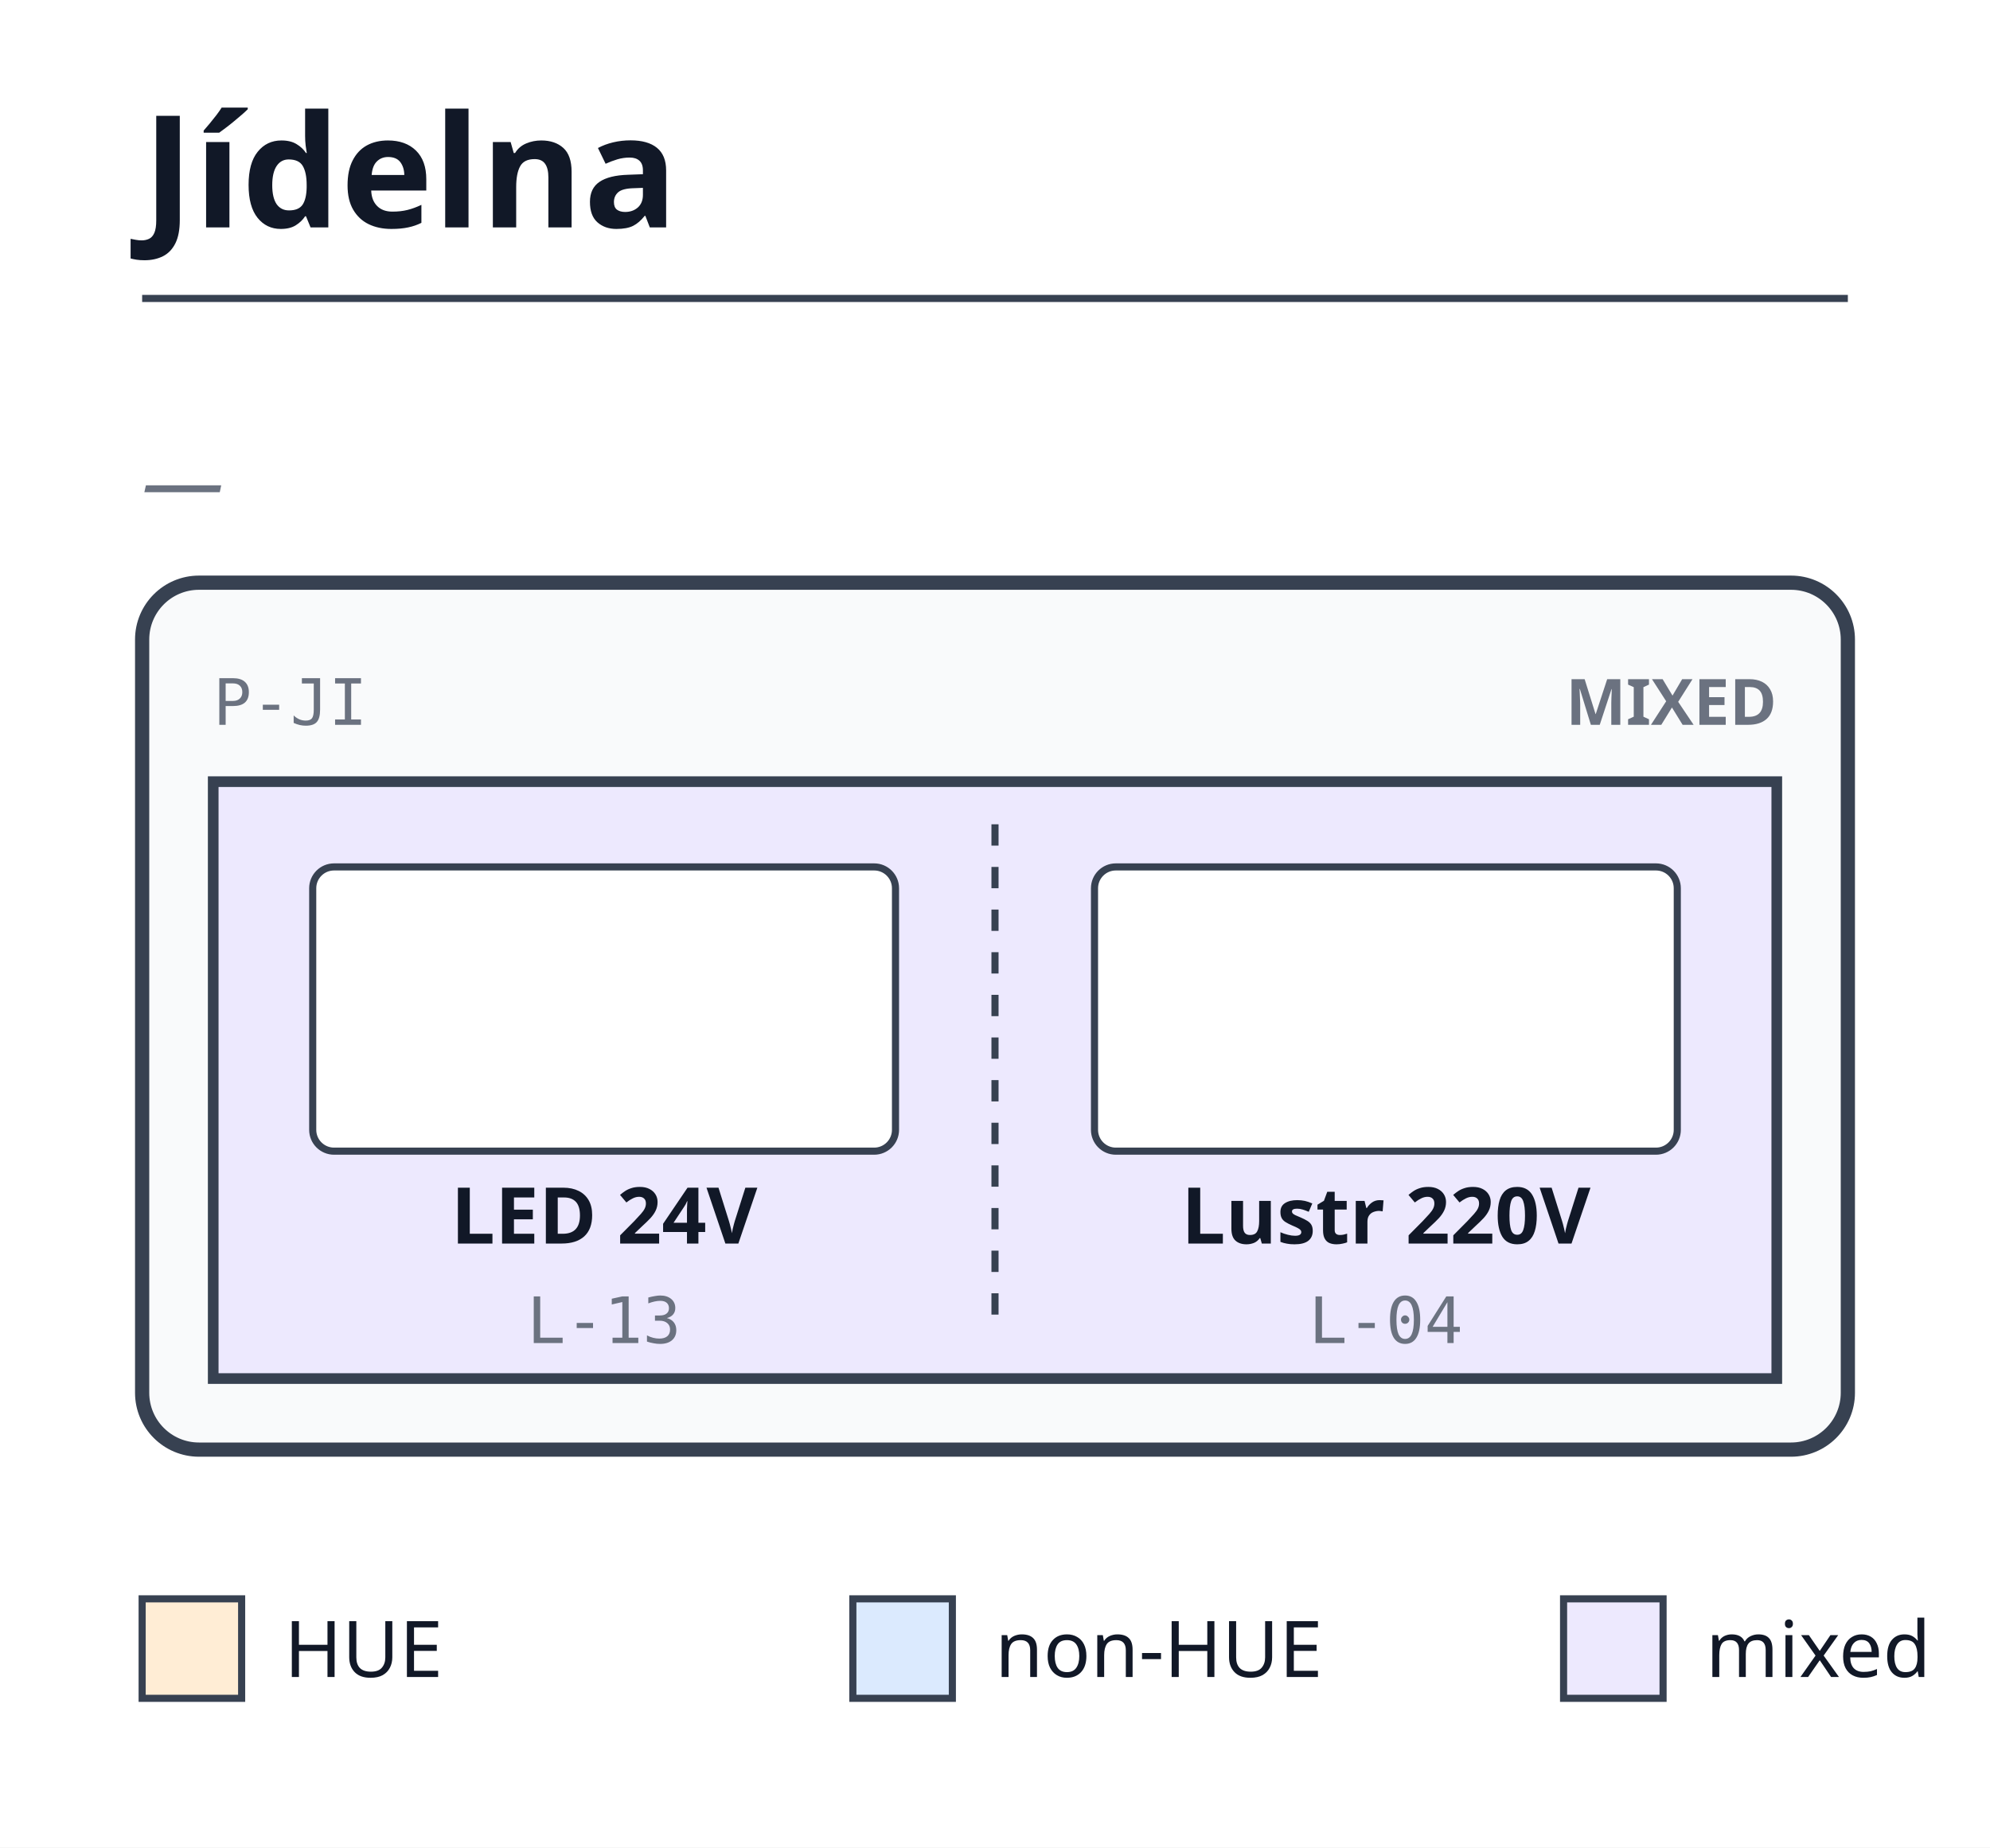
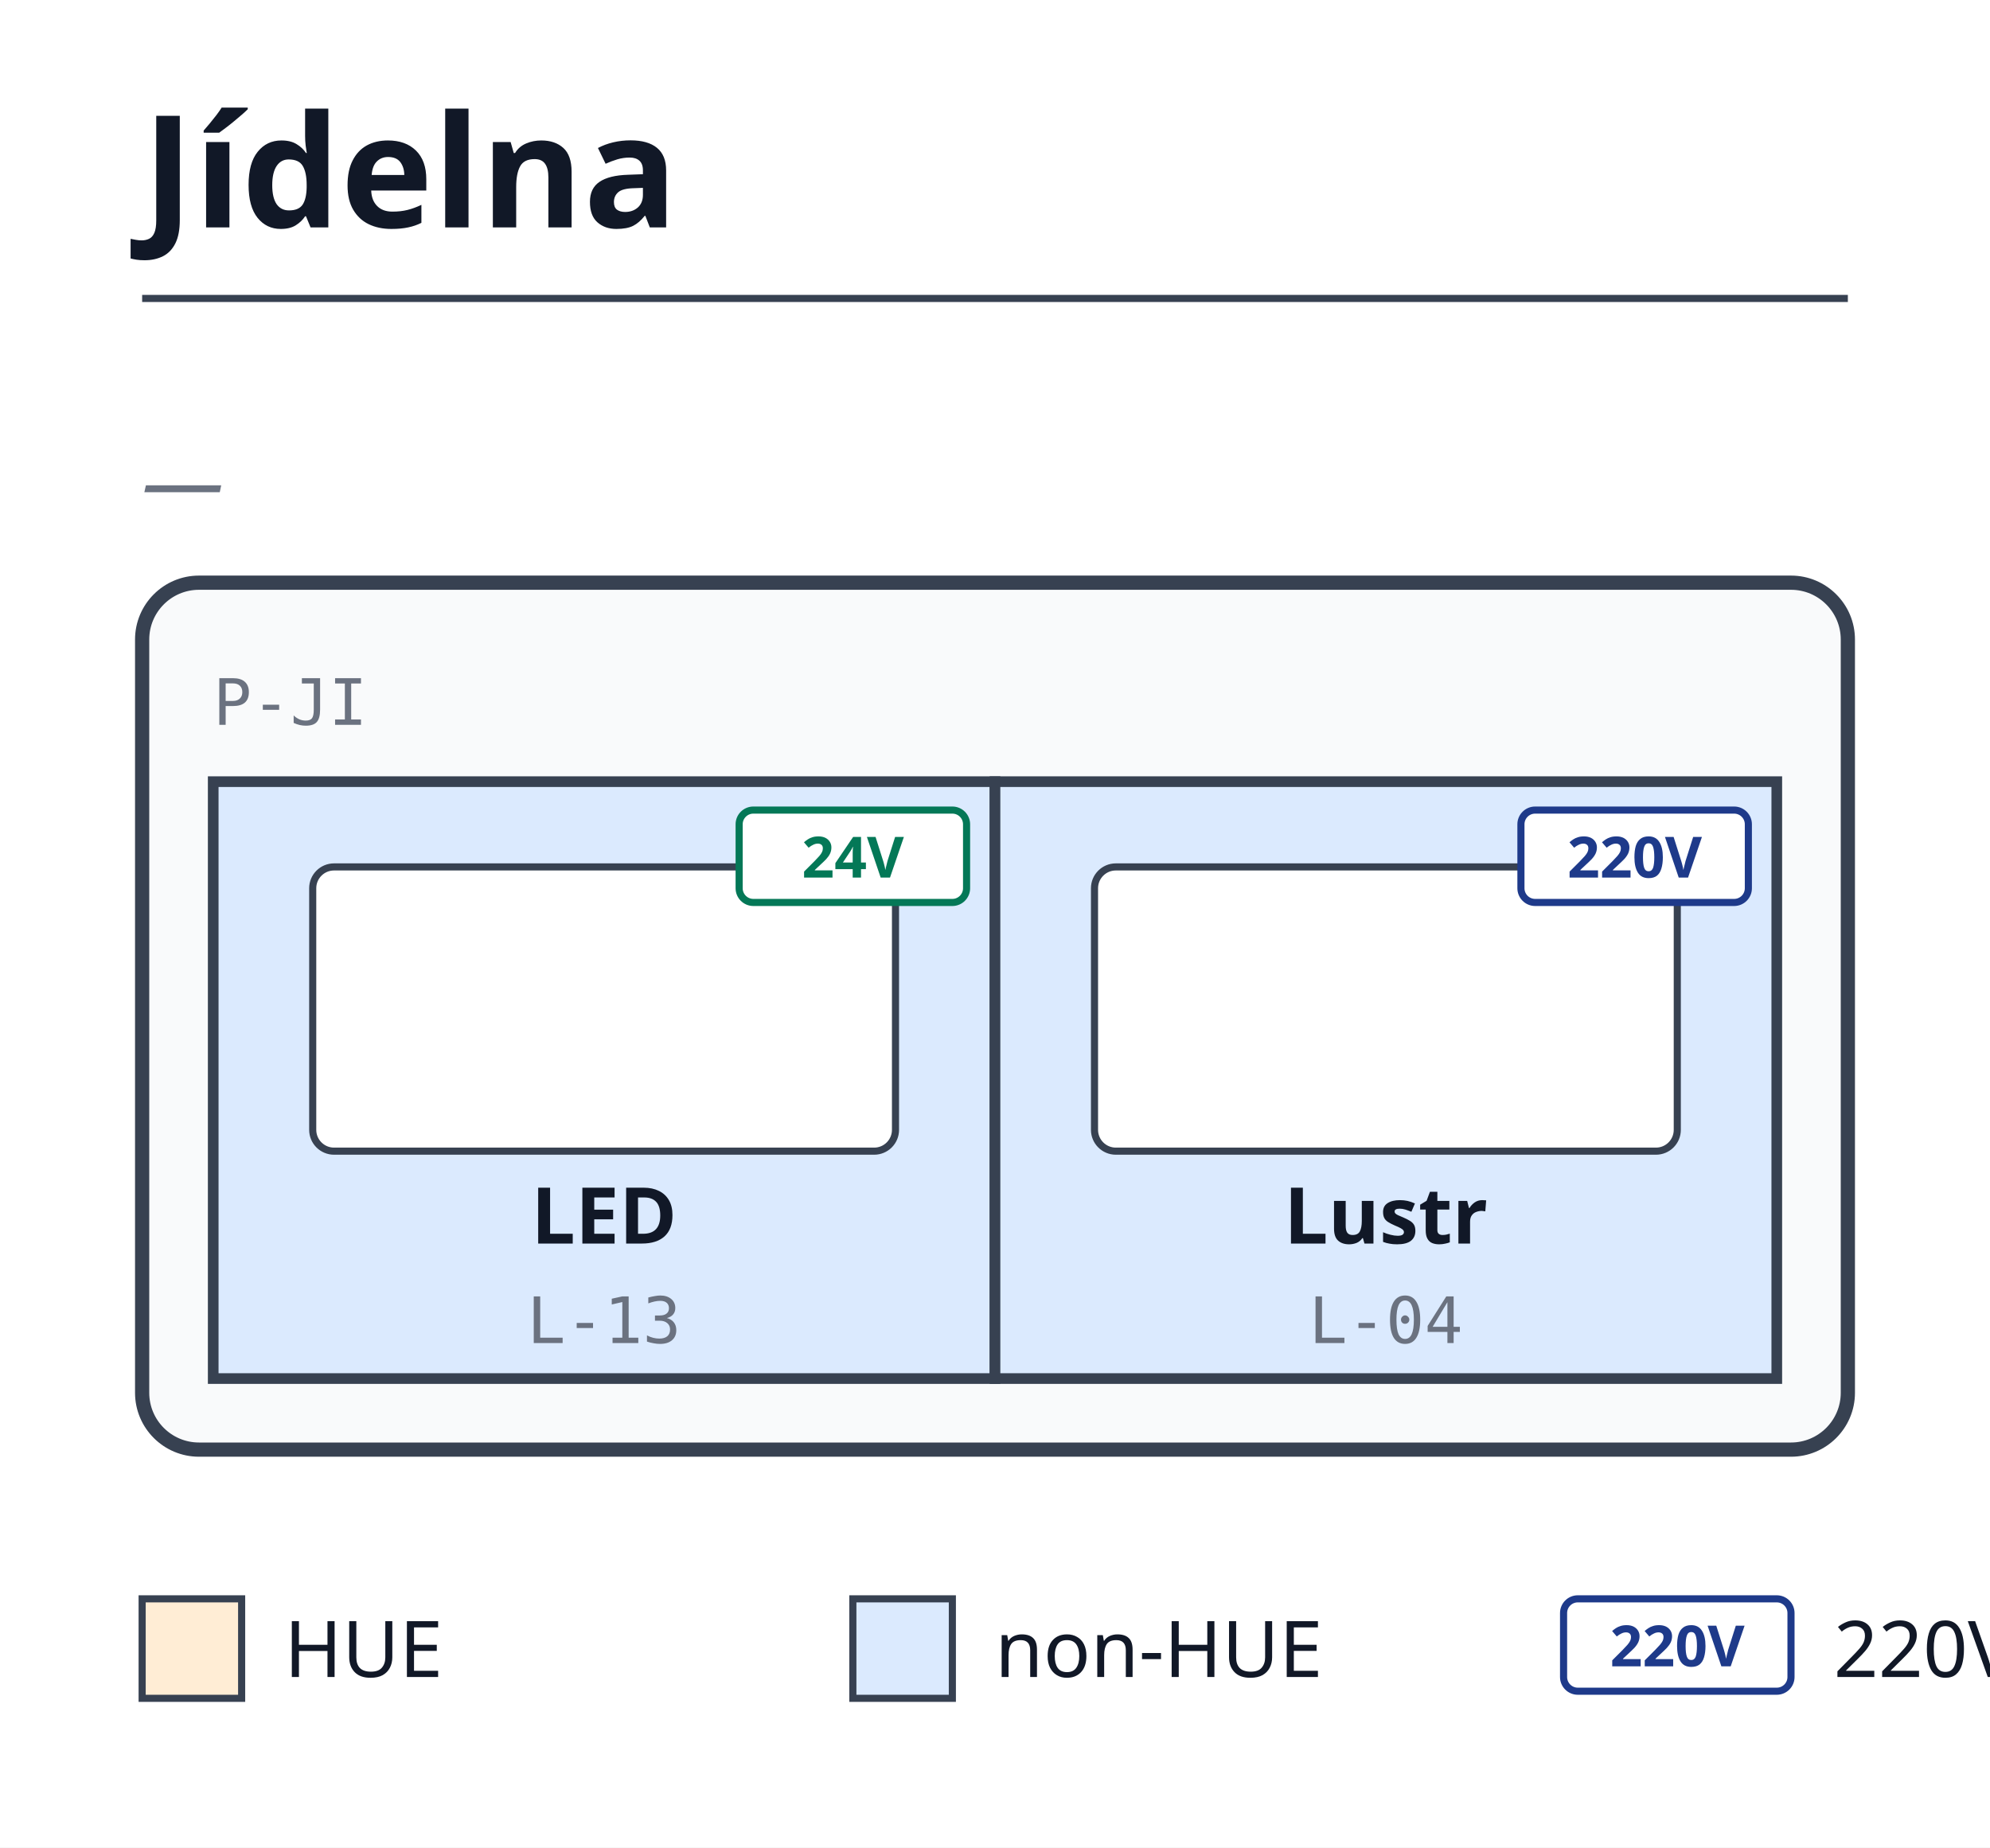
<svg xmlns="http://www.w3.org/2000/svg" viewBox="0 0 280 260" width="280" height="260" font-family="sans-serif">
  <rect width="100%" height="100%" fill="white" />
  <text x="20" y="32" font-size="22" font-weight="700" fill="#111827">Jídelna</text>
  <line x1="20" y1="42" x2="260" y2="42" stroke="#374151" stroke-width="1" />
  <text x="20" y="72" font-size="12" font-style="italic" fill="#6b7280">—</text>
  <rect x="20" y="82" width="240" height="122" fill="#f9fafb" stroke="#374151" stroke-width="2" rx="8" ry="8" />
-   <rect x="30" y="110" width="220" height="84" fill="#ede9fe" stroke="#374151" stroke-width="1.5" />
+   <rect x="30" y="110" width="110" height="84" fill="#dbeafe" stroke="#374151" stroke-width="1.5" />
+   <rect x="44" y="122" width="82" height="40" fill="white" stroke="#374151" stroke-width="1" rx="3" ry="3" />
+   <text x="85.0" y="175" text-anchor="middle" font-family="sans-serif" font-size="11" font-weight="600" fill="#111827">LED</text>
+   <text x="85.0" y="189" text-anchor="middle" font-family="monospace" font-size="9" fill="#6b7280">L-13</text>
+   <rect x="104" y="114" width="32" height="13" fill="white" stroke="#047857" stroke-width="1" rx="2" ry="2" />
+   <text x="120.0" y="123.5" text-anchor="middle" font-family="sans-serif" font-size="8" font-weight="700" fill="#047857">24V</text>
+   <rect x="140" y="110" width="110" height="84" fill="#dbeafe" stroke="#374151" stroke-width="1.5" />
+   <rect x="154" y="122" width="82" height="40" fill="white" stroke="#374151" stroke-width="1" rx="3" ry="3" />
+   <text x="195.0" y="175" text-anchor="middle" font-family="sans-serif" font-size="11" font-weight="600" fill="#111827">Lustr</text>
+   <text x="195.0" y="189" text-anchor="middle" font-family="monospace" font-size="9" fill="#6b7280">L-04</text>
+   <rect x="214" y="114" width="32" height="13" fill="white" stroke="#1e3a8a" stroke-width="1" rx="2" ry="2" />
+   <text x="230.0" y="123.5" text-anchor="middle" font-family="sans-serif" font-size="8" font-weight="700" fill="#1e3a8a">220V</text>
  <line x1="140" y1="116" x2="140" y2="188" stroke="#374151" stroke-width="1" stroke-dasharray="3,3" />
-   <rect x="44" y="122" width="82" height="40" fill="white" stroke="#374151" stroke-width="1" rx="3" ry="3" />
-   <text x="85.0" y="175" text-anchor="middle" font-family="sans-serif" font-size="11" font-weight="600" fill="#111827">LED 24V</text>
-   <text x="85.0" y="189" text-anchor="middle" font-family="monospace" font-size="9" fill="#6b7280">L-13</text>
-   <rect x="154" y="122" width="82" height="40" fill="white" stroke="#374151" stroke-width="1" rx="3" ry="3" />
-   <text x="195.0" y="175" text-anchor="middle" font-family="sans-serif" font-size="11" font-weight="600" fill="#111827">Lustr 220V</text>
-   <text x="195.0" y="189" text-anchor="middle" font-family="monospace" font-size="9" fill="#6b7280">L-04</text>
  <text x="30" y="102" font-family="monospace" font-size="9" fill="#6b7280">P-JI</text>
-   <text x="250" y="102" text-anchor="end" font-family="sans-serif" font-size="9" font-weight="700" fill="#6b7280">MIXED</text>
  <rect x="20" y="225" width="14" height="14" fill="#ffedd5" stroke="#374151" stroke-width="1" />
  <text x="40" y="236" font-size="11" fill="#111827">HUE</text>
  <rect x="120" y="225" width="14" height="14" fill="#dbeafe" stroke="#374151" stroke-width="1" />
  <text x="140" y="236" font-size="11" fill="#111827">non-HUE</text>
-   <rect x="220" y="225" width="14" height="14" fill="#ede9fe" stroke="#374151" stroke-width="1" />
-   <text x="240" y="236" font-size="11" fill="#111827">mixed</text>
-   <rect x="320" y="225" width="14" height="14" fill="#e5e7eb" stroke="#374151" stroke-width="1" />
-   <text x="340" y="236" font-size="11" fill="#111827">existing</text>
+   <rect x="220" y="225" width="32" height="13" fill="white" stroke="#1e3a8a" stroke-width="1" rx="2" ry="2" />
+   <text x="236.0" y="234.5" text-anchor="middle" font-family="sans-serif" font-size="8" font-weight="700" fill="#1e3a8a">220V</text>
+   <text x="258" y="236" font-size="11" fill="#111827">220V</text>
+   <rect x="320" y="225" width="32" height="13" fill="white" stroke="#047857" stroke-width="1" rx="2" ry="2" />
+   <text x="336.0" y="234.5" text-anchor="middle" font-family="sans-serif" font-size="8" font-weight="700" fill="#047857">24V</text>
+   <text x="358" y="236" font-size="11" fill="#111827">24V</text>
</svg>
